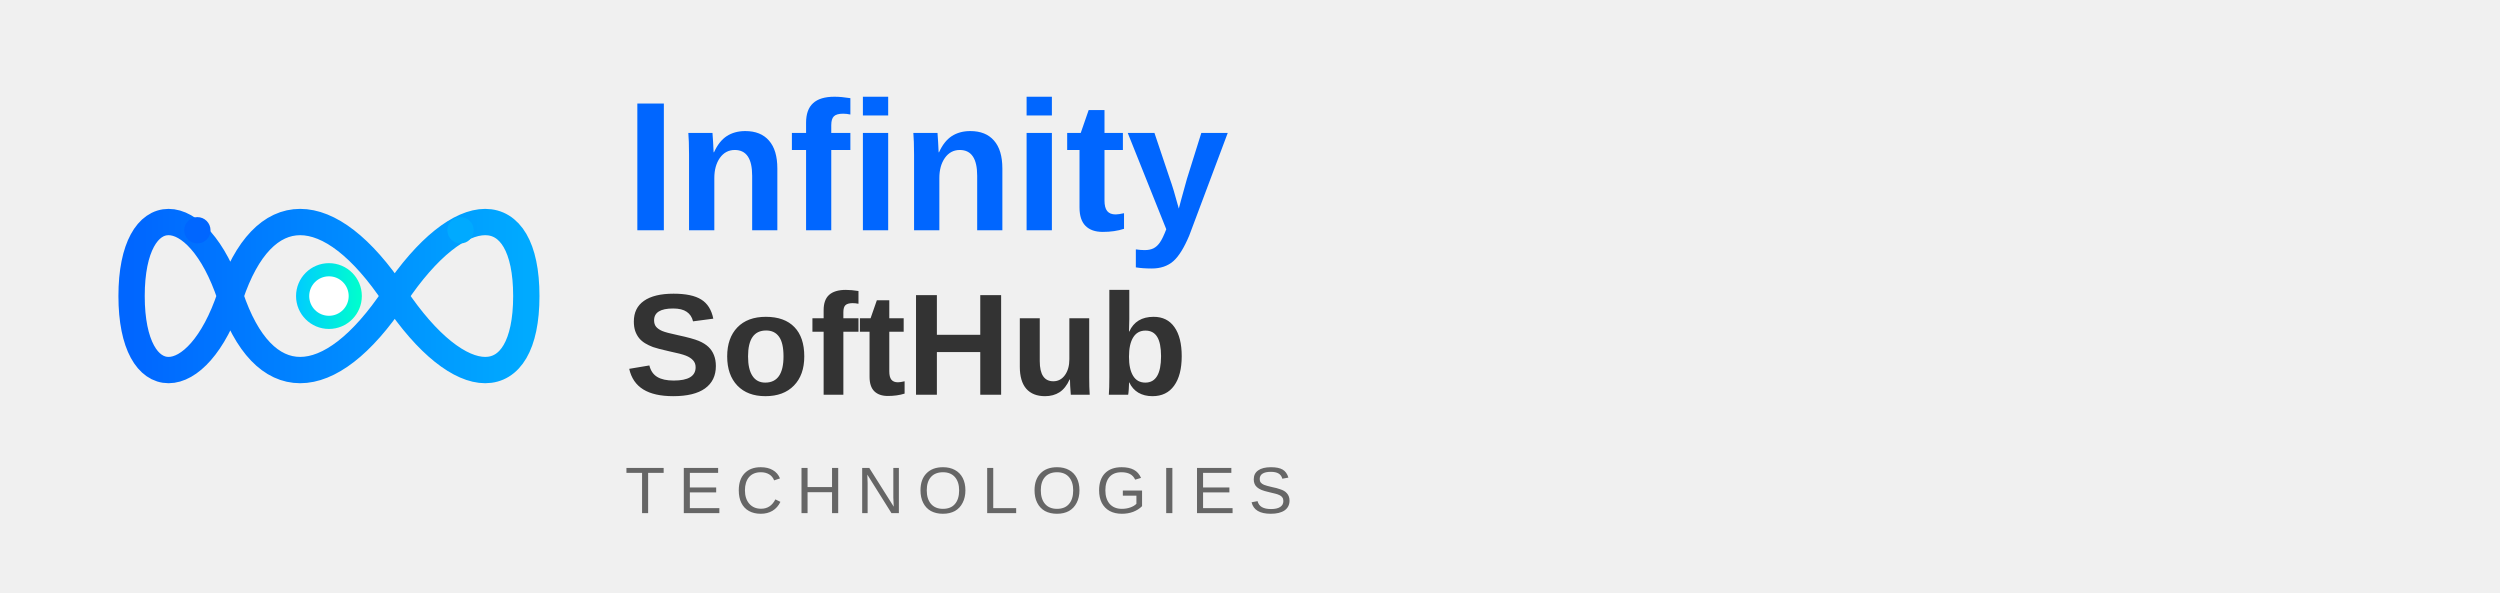
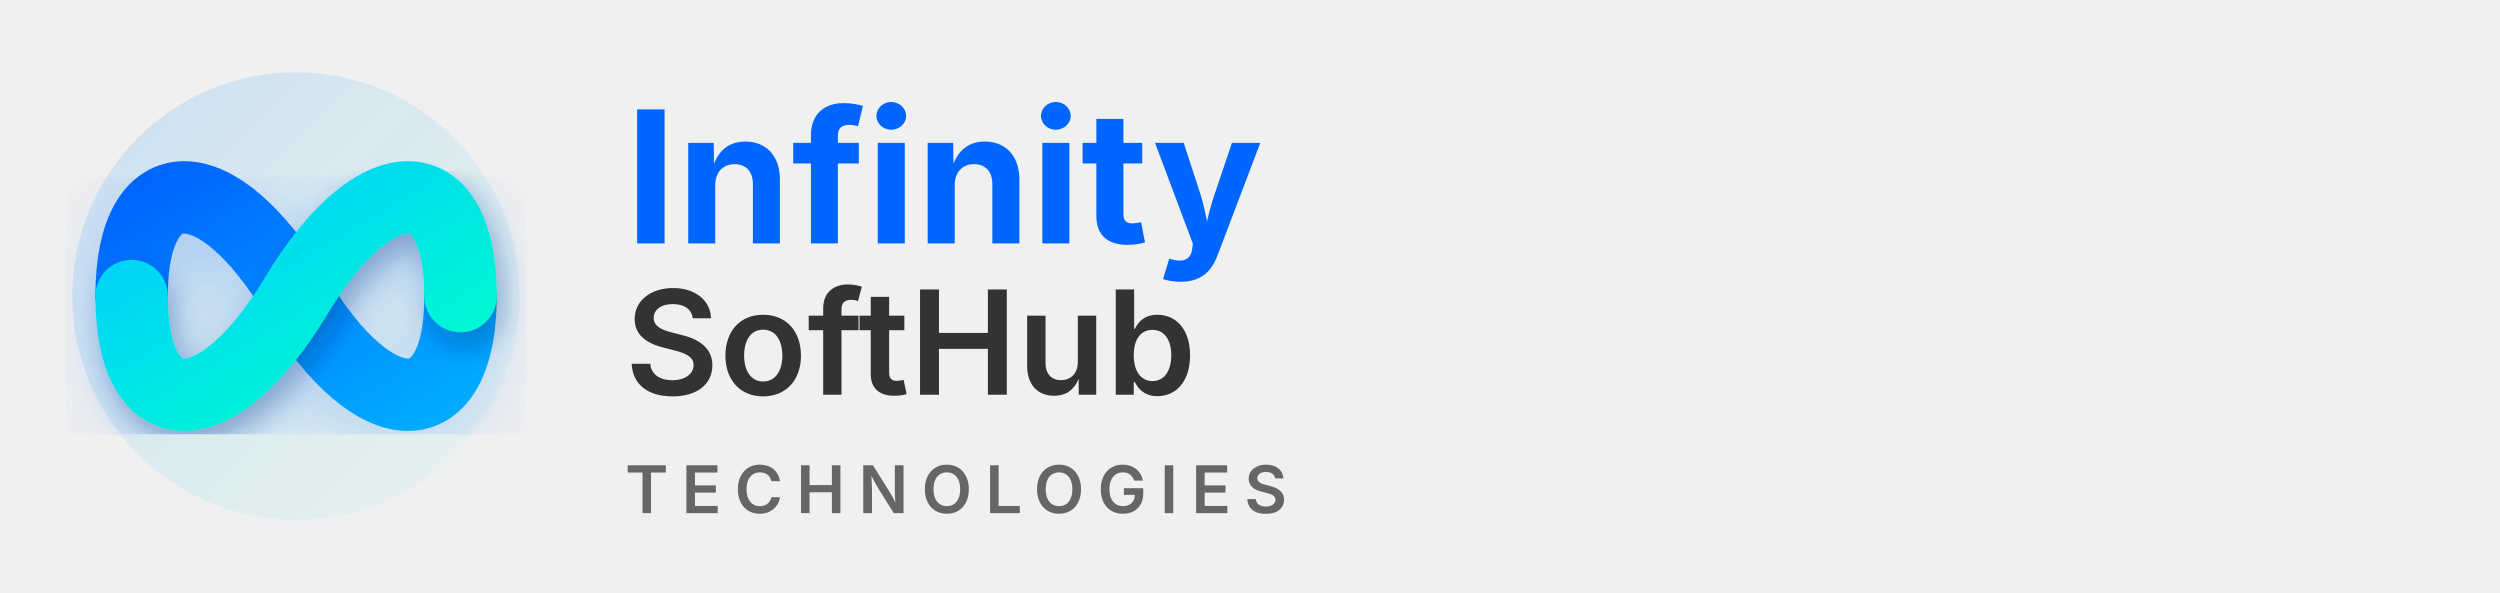
<svg xmlns="http://www.w3.org/2000/svg" viewBox="0 0 380 90" width="380" height="90">
  <defs>
-     <linearGradient id="blueGradient" x1="0%" y1="0%" x2="100%" y2="0%">
-       <stop offset="0%" style="stop-color:#0066ff" />
-       <stop offset="100%" style="stop-color:#00aaff" />
+     <linearGradient id="blueGradient" x1="0%" y1="0%" x2="100%" y2="100%">
+       <stop offset="0%" stop-color="#0066ff" />
+       <stop offset="100%" stop-color="#00aaff" />
    </linearGradient>
-     <linearGradient id="cyanGradient" x1="0%" y1="0%" x2="100%" y2="0%">
-       <stop offset="0%" style="stop-color:#00ccff" />
-       <stop offset="100%" style="stop-color:#00ffcc" />
+     <linearGradient id="cyanGradient" x1="0%" y1="0%" x2="100%" y2="100%">
+       <stop offset="0%" stop-color="#00ccff" />
+       <stop offset="100%" stop-color="#00ffcc" />
    </linearGradient>
+     <linearGradient id="bgGlow" x1="0%" y1="0%" x2="100%" y2="100%">
+       <stop offset="0%" stop-color="#0066ff" stop-opacity="0.15" />
+       <stop offset="100%" stop-color="#00ffcc" stop-opacity="0.03" />
+     </linearGradient>
+     <filter id="crossoverShadow" x="-20%" y="-20%" width="140%" height="140%">
+       <feDropShadow dx="1" dy="2" stdDeviation="2" flood-color="#002266" flood-opacity="0.3" />
+     </filter>
+     <filter id="softGlow" x="-20%" y="-20%" width="140%" height="140%">
+       <feDropShadow dx="0" dy="3" stdDeviation="5" flood-color="#0066ff" flood-opacity="0.2" />
+     </filter>
  </defs>
-   <g transform="translate(5, 15)">
-     <path d="M15,30 C15,15 25,15 30,30 C35,45 45,45 55,30 C65,15 75,15 75,30 C75,45 65,45 55,30 C45,15 35,15 30,30 C25,45 15,45 15,30" fill="none" stroke="url(#blueGradient)" stroke-width="4" stroke-linecap="round" />
-     <circle cx="45" cy="30" r="5" fill="url(#cyanGradient)" />
-     <circle cx="45" cy="30" r="3" fill="#ffffff" />
-     <circle cx="25" cy="20" r="2" fill="#0066ff" />
-     <circle cx="65" cy="20" r="2" fill="#00aaff" />
+   <circle cx="45" cy="45" r="34" fill="url(#bgGlow)" />
+   <g filter="url(#softGlow)">
+     <path d="M 20,45 C 20,25 33,25 45,45 C 57,65 70,65 70,45" fill="none" stroke="url(#blueGradient)" stroke-width="11" stroke-linecap="round" />
+     <path d="M 70,45 C 70,25 57,25 45,45 C 33,65 20,65 20,45" fill="none" stroke="url(#cyanGradient)" stroke-width="11" stroke-linecap="round" filter="url(#crossoverShadow)" />
  </g>
-   <text x="95" y="35" font-family="Arial, Helvetica, sans-serif" font-size="28" font-weight="bold" fill="#0066ff">Infinity</text>
-   <text x="95" y="60" font-family="Arial, Helvetica, sans-serif" font-size="22" font-weight="600" fill="#333333">SoftHub</text>
-   <text x="95" y="78" font-family="Arial, Helvetica, sans-serif" font-size="10" fill="#666666" letter-spacing="2">TECHNOLOGIES</text>
+   <text x="95" y="37" font-family="'Outfit', 'Inter', 'Segoe UI', Arial, sans-serif" font-size="28" font-weight="bold" fill="#0066ff">Infinity</text>
+   <text x="95" y="60" font-family="'Outfit', 'Inter', 'Segoe UI', Arial, sans-serif" font-size="22" font-weight="600" fill="#333333">SoftHub</text>
+   <text x="95" y="78" font-family="'Outfit', 'Inter', 'Segoe UI', Arial, sans-serif" font-size="10" font-weight="600" fill="#666666" letter-spacing="2">TECHNOLOGIES</text>
</svg>
